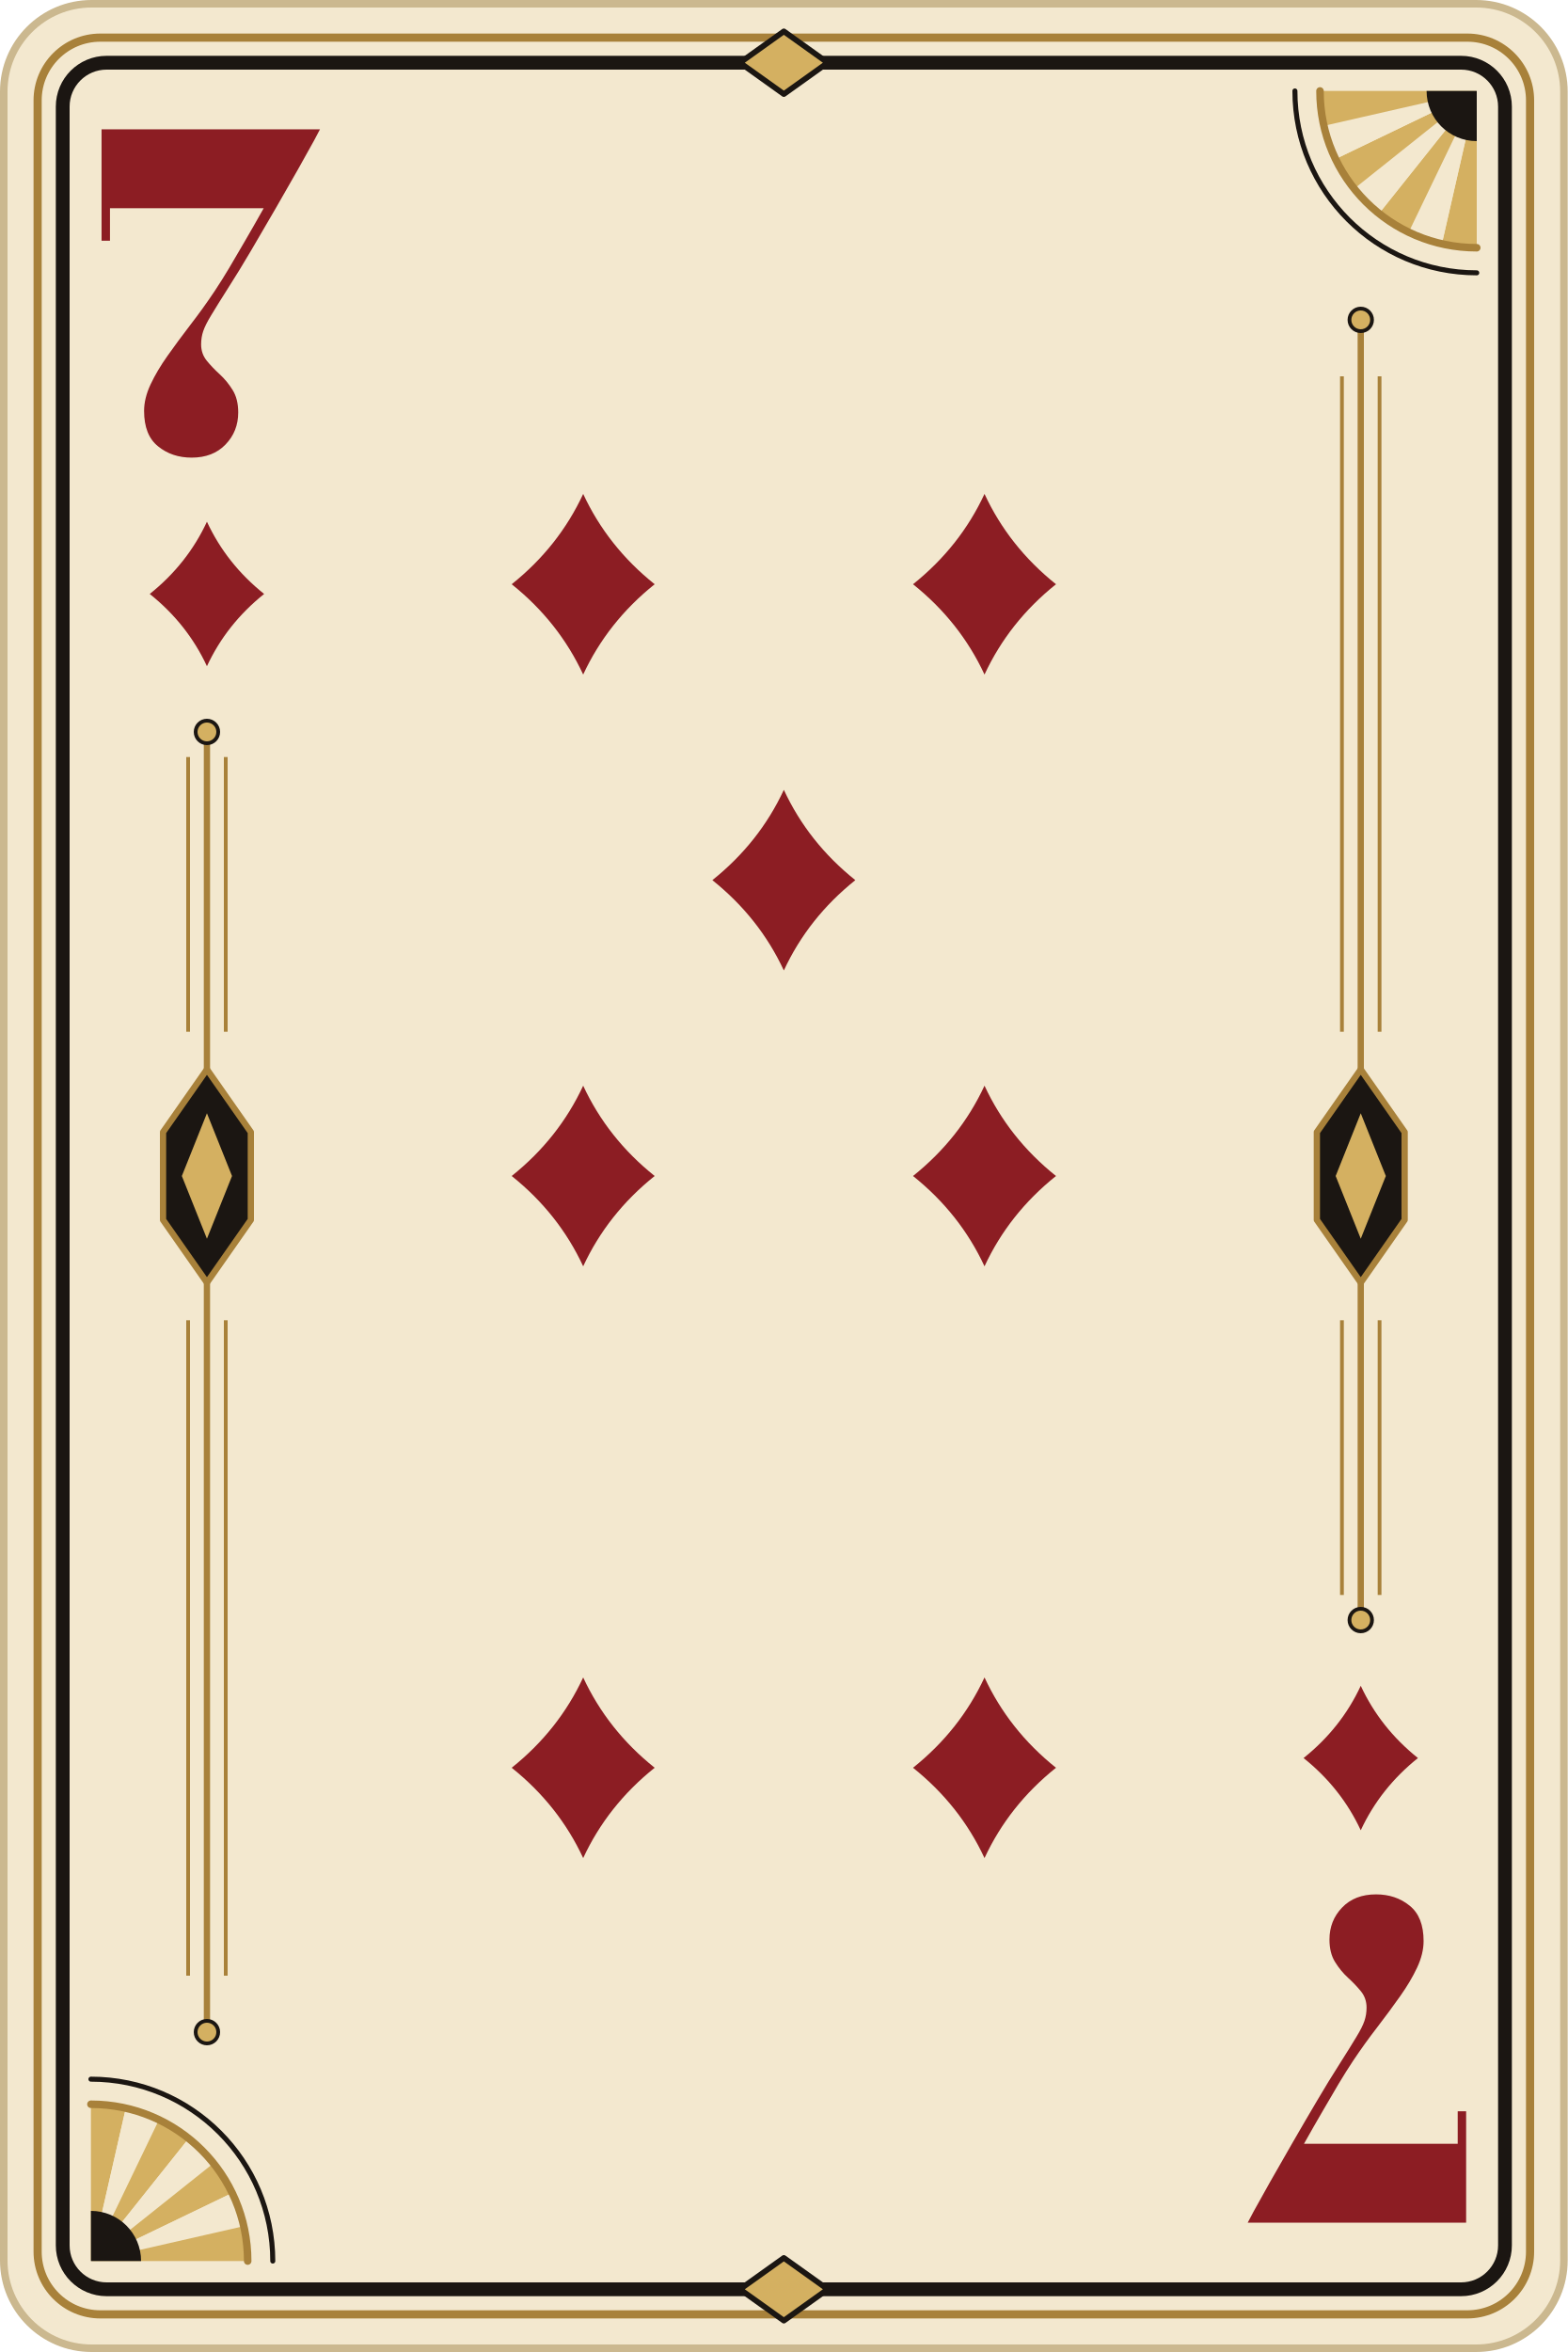
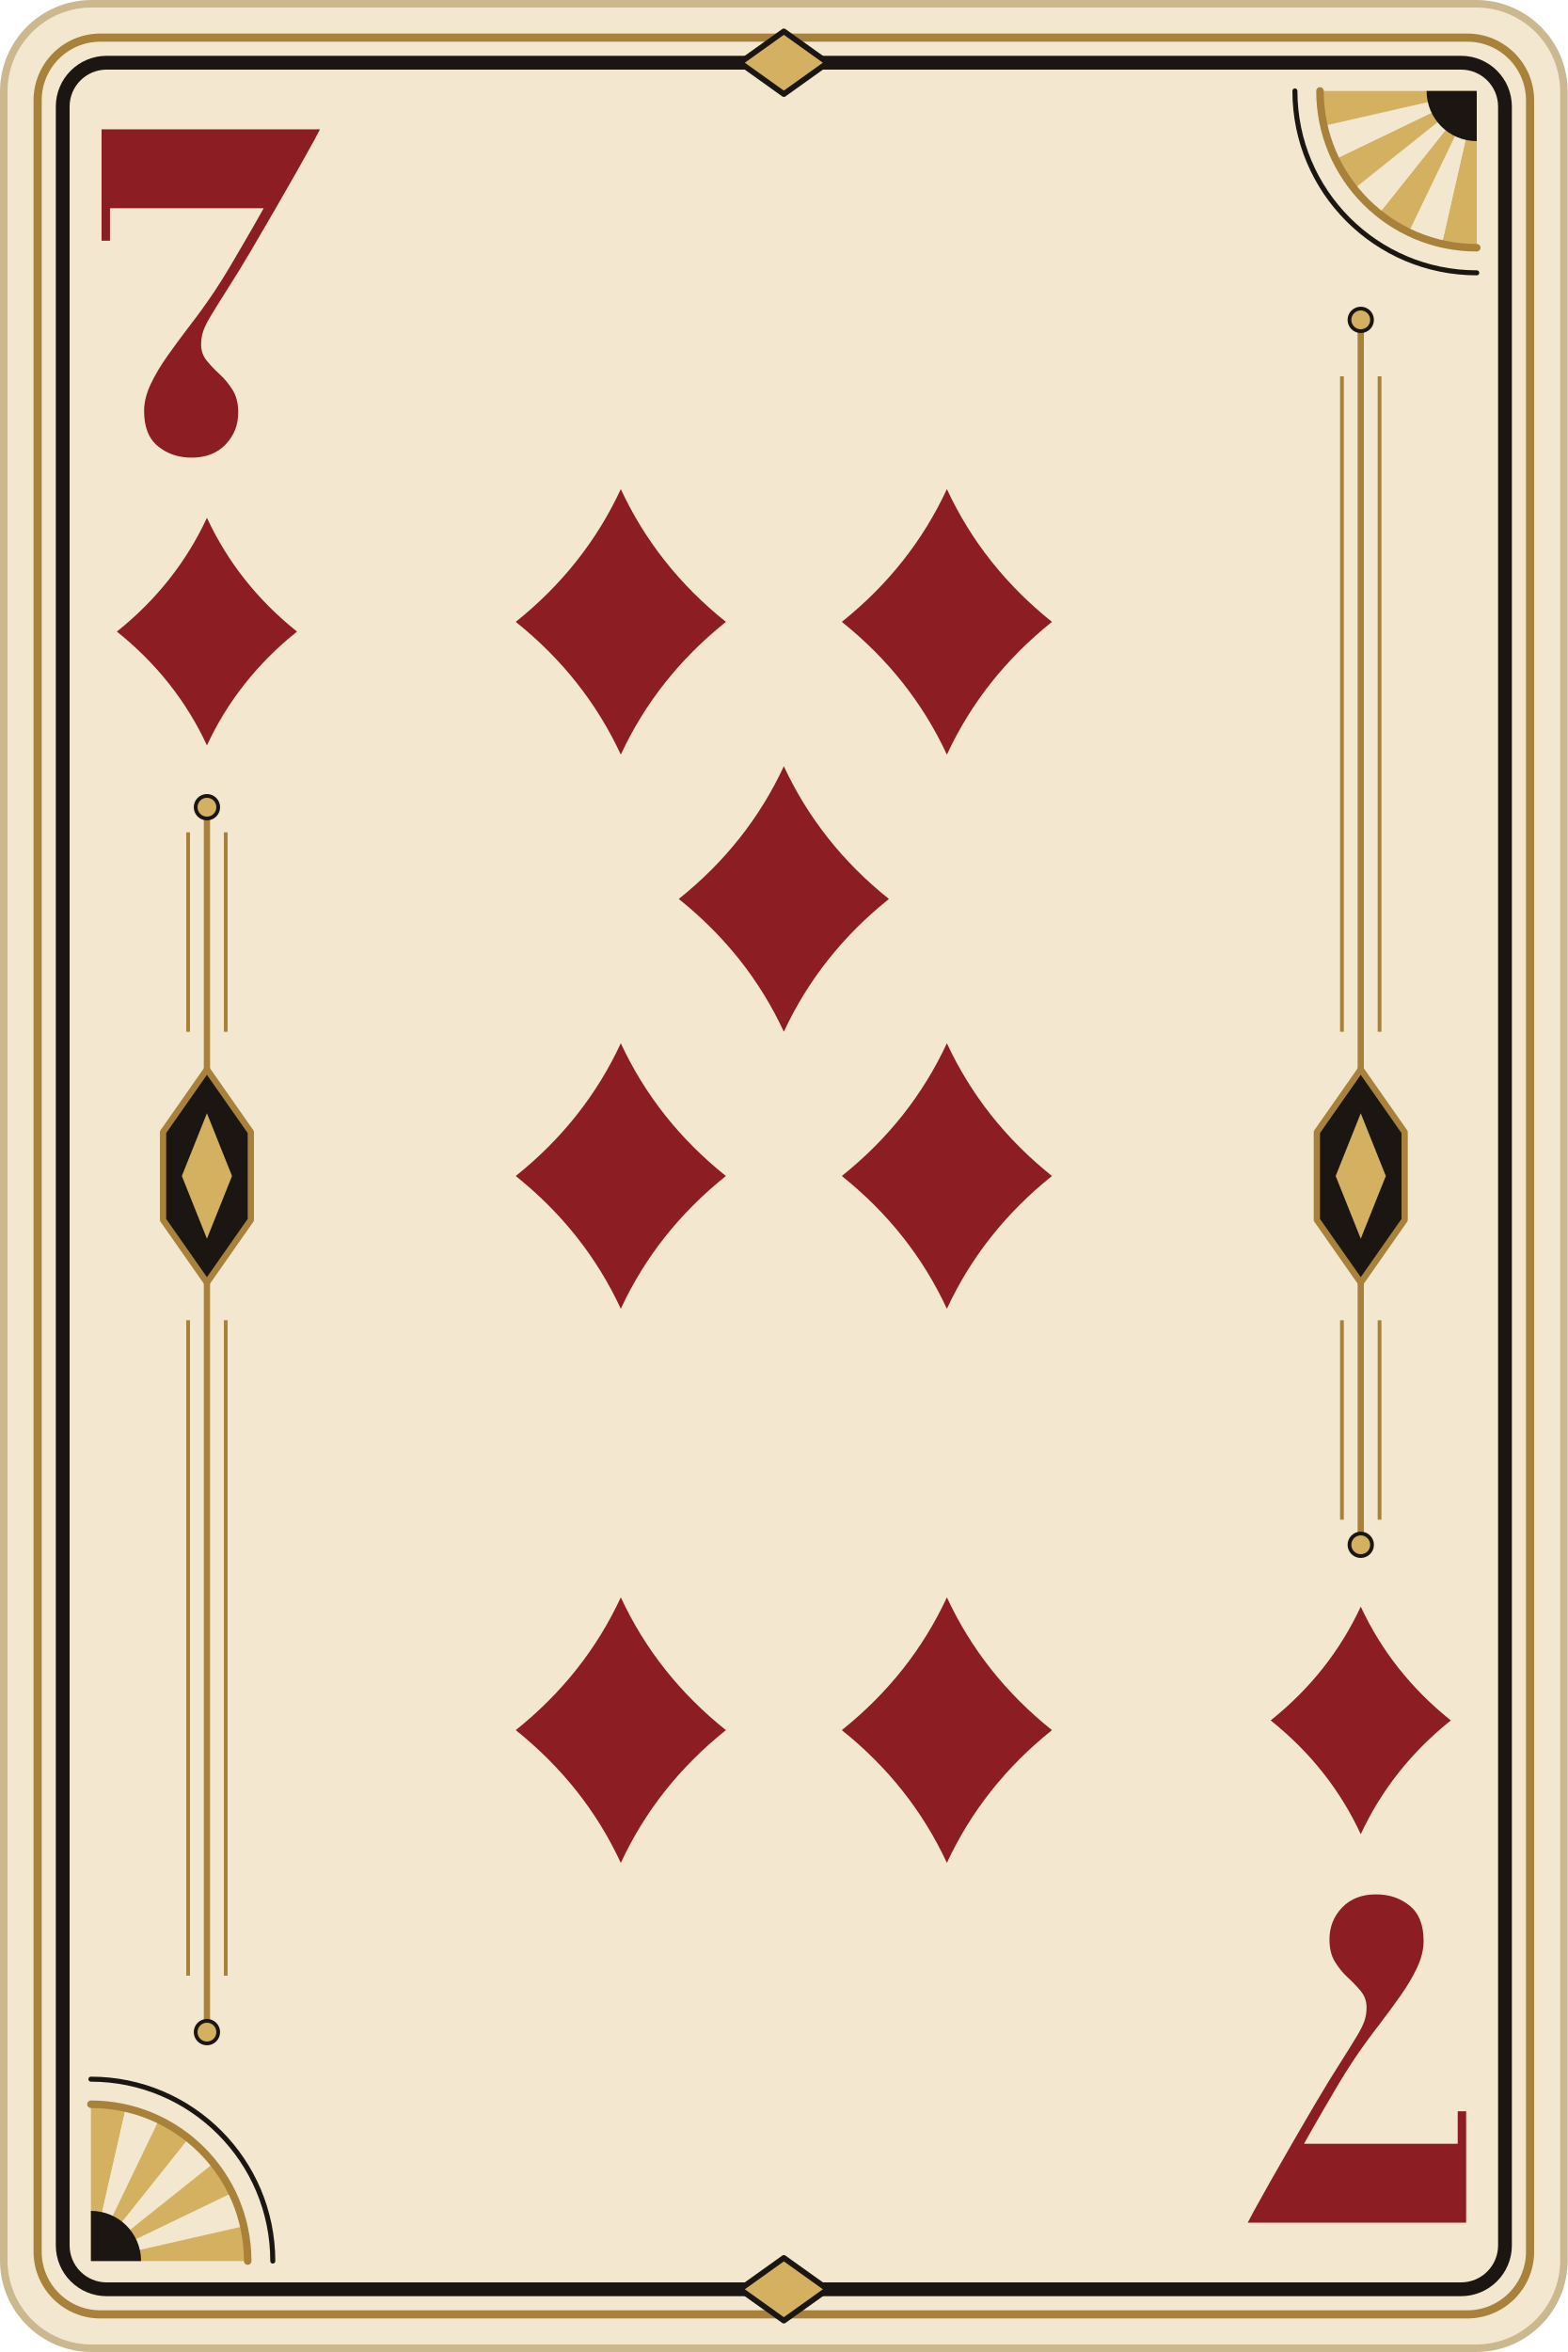
<svg xmlns="http://www.w3.org/2000/svg" viewBox="0 0 250 375" width="300" height="450" role="img" aria-label="7 of diamonds">
  <rect x="0.6" y="0.6" width="248.8" height="373.8" rx="14" fill="#f3e8cf" stroke="#cbb88f" stroke-width="1.2" />
  <rect x="6" y="6" width="238" height="363" rx="10" fill="none" stroke="#a8813a" stroke-width="1.3" />
  <rect x="10" y="10" width="230" height="355" rx="7" fill="none" stroke="#1b1612" stroke-width="2.2" />
  <path d="M125,5 L132,10 L125,15 L118,10 Z" fill="#d4b061" stroke="#1b1612" stroke-width="0.9" stroke-linejoin="round" stroke-linecap="round" />
  <path d="M125,360 L132,365 L125,370 L118,365 Z" fill="#d4b061" stroke="#1b1612" stroke-width="0.9" stroke-linejoin="round" stroke-linecap="round" />
  <g class="rank" transform="translate(33.62 20.62) scale(1.7) translate(-33.62 -20.62)">
    <path d="M31.82 51.41Q29.97 51.41 28.67 50.35Q27.36 49.3 27.36 47.03Q27.36 45.84 27.97 44.54Q28.58 43.24 29.56 41.86Q30.54 40.47 31.7 38.96Q32.87 37.45 33.98 35.79Q34.65 34.78 35.32 33.66Q35.99 32.53 36.79 31.15Q37.59 29.78 38.58 28.02H24.16V31.07H23.37V20.62H43.86Q43.86 20.62 43.31 21.66Q42.75 22.69 41.8 24.37Q40.85 26.05 39.7 28.04Q38.56 30.02 37.39 32Q36.23 33.97 35.24 35.51Q34.2 37.15 33.66 38.05Q33.11 38.95 32.91 39.54Q32.71 40.13 32.71 40.79Q32.71 41.66 33.23 42.31Q33.76 42.96 34.45 43.59Q35.14 44.22 35.66 45.06Q36.19 45.9 36.19 47.17Q36.19 48.95 35 50.18Q33.82 51.41 31.82 51.41Z" fill="#8c1d23" />
  </g>
-   <g transform="translate(33 94.7) scale(0.24) translate(-50 -50)">
+   <g transform="translate(33 100.7) scale(0.378) translate(-50 -50)">
    <path d="M50,2 Q63,30 88,50 Q63,70 50,98 Q37,70 12,50 Q37,30 50,2 Z" fill="#8c1d23" />
  </g>
-   <line x1="33" y1="117.7" x2="33" y2="172.5" stroke="#a8813a" stroke-width="1" />
+   <line x1="33" y1="129.7" x2="33" y2="172.5" stroke="#a8813a" stroke-width="1" />
  <line x1="33" y1="202.5" x2="33" y2="323" stroke="#a8813a" stroke-width="1" />
-   <line x1="30" y1="120.7" x2="30" y2="164.5" stroke="#a8813a" stroke-width="0.6" />
+   <line x1="30" y1="132.7" x2="30" y2="164.5" stroke="#a8813a" stroke-width="0.6" />
  <line x1="30" y1="210.5" x2="30" y2="315" stroke="#a8813a" stroke-width="0.6" />
-   <line x1="36" y1="120.7" x2="36" y2="164.5" stroke="#a8813a" stroke-width="0.6" />
+   <line x1="36" y1="132.7" x2="36" y2="164.5" stroke="#a8813a" stroke-width="0.6" />
  <line x1="36" y1="210.5" x2="36" y2="315" stroke="#a8813a" stroke-width="0.6" />
-   <circle cx="33" cy="116.7" r="1.8" fill="#d4b061" stroke="#1b1612" stroke-width="0.6" stroke-linejoin="round" stroke-linecap="round" />
+   <circle cx="33" cy="128.7" r="1.8" fill="#d4b061" stroke="#1b1612" stroke-width="0.6" stroke-linejoin="round" stroke-linecap="round" />
  <circle cx="33" cy="324" r="1.8" fill="#d4b061" stroke="#1b1612" stroke-width="0.6" stroke-linejoin="round" stroke-linecap="round" />
  <path d="M33,170.5 L40,180.5 L40,194.5 L33,204.5 L26,194.5 L26,180.5 Z" fill="#1b1612" stroke="#a8813a" stroke-width="1" stroke-linejoin="round" stroke-linecap="round" />
  <path d="M33,177.5 L37,187.5 L33,197.5 L29,187.5 Z" fill="#d4b061" />
  <path d="M14.5,360.5 L14.5,335.5 L15.9,335.54 L17.3,335.66 L18.69,335.85 L20.06,336.13 Z" fill="#d4b061" />
  <path d="M14.5,360.5 L20.06,336.13 L21.42,336.48 L22.76,336.9 L24.07,337.4 L25.35,337.98 Z" fill="#f3e8cf" />
  <path d="M14.5,360.5 L25.35,337.98 L26.59,338.62 L27.8,339.33 L28.97,340.11 L30.09,340.95 Z" fill="#d4b061" />
  <path d="M14.5,360.5 L30.09,340.95 L31.16,341.86 L32.18,342.82 L33.14,343.84 L34.05,344.91 Z" fill="#f3e8cf" />
  <path d="M14.5,360.5 L34.05,344.91 L34.89,346.03 L35.67,347.2 L36.38,348.41 L37.02,349.65 Z" fill="#d4b061" />
  <path d="M14.5,360.5 L37.02,349.65 L37.6,350.93 L38.1,352.24 L38.52,353.58 L38.87,354.94 Z" fill="#f3e8cf" />
  <path d="M14.5,360.5 L38.87,354.94 L39.15,356.31 L39.34,357.7 L39.46,359.1 L39.5,360.5 Z" fill="#d4b061" />
  <path d="M14.5,335.5 A25,25 0 0 1 39.5,360.5" fill="none" stroke="#a8813a" stroke-width="1.2" stroke-linejoin="round" stroke-linecap="round" />
  <path d="M14.5,331.5 A29,29 0 0 1 43.5,360.5" fill="none" stroke="#1b1612" stroke-width="0.8" stroke-linejoin="round" stroke-linecap="round" />
  <path d="M14.5,352.5 A8,8 0 0 1 22.5,360.5 L14.5,360.5 Z" fill="#1b1612" />
  <g transform="rotate(180 125 187.5)">
    <g class="rank" transform="translate(33.62 20.62) scale(1.7) translate(-33.62 -20.62)">
      <path d="M31.82 51.41Q29.97 51.41 28.67 50.35Q27.36 49.3 27.36 47.03Q27.36 45.84 27.97 44.54Q28.58 43.24 29.56 41.86Q30.54 40.47 31.7 38.96Q32.87 37.45 33.98 35.79Q34.65 34.78 35.32 33.66Q35.99 32.53 36.79 31.15Q37.59 29.78 38.58 28.02H24.16V31.07H23.37V20.62H43.86Q43.86 20.62 43.31 21.66Q42.75 22.69 41.8 24.37Q40.85 26.05 39.7 28.04Q38.56 30.02 37.39 32Q36.23 33.97 35.24 35.51Q34.2 37.15 33.66 38.05Q33.11 38.95 32.91 39.54Q32.71 40.13 32.71 40.79Q32.71 41.66 33.23 42.31Q33.76 42.96 34.45 43.59Q35.14 44.22 35.66 45.06Q36.19 45.9 36.19 47.17Q36.19 48.95 35 50.18Q33.82 51.41 31.82 51.41Z" fill="#8c1d23" />
    </g>
-     <g transform="translate(33 94.7) scale(0.24) translate(-50 -50)">
+     <g transform="translate(33 100.7) scale(0.378) translate(-50 -50)">
      <path d="M50,2 Q63,30 88,50 Q63,70 50,98 Q37,70 12,50 Q37,30 50,2 Z" fill="#8c1d23" />
    </g>
-     <line x1="33" y1="117.7" x2="33" y2="172.5" stroke="#a8813a" stroke-width="1" />
+     <line x1="33" y1="129.7" x2="33" y2="172.5" stroke="#a8813a" stroke-width="1" />
    <line x1="33" y1="202.5" x2="33" y2="323" stroke="#a8813a" stroke-width="1" />
-     <line x1="30" y1="120.7" x2="30" y2="164.5" stroke="#a8813a" stroke-width="0.6" />
+     <line x1="30" y1="132.7" x2="30" y2="164.5" stroke="#a8813a" stroke-width="0.6" />
    <line x1="30" y1="210.5" x2="30" y2="315" stroke="#a8813a" stroke-width="0.6" />
-     <line x1="36" y1="120.7" x2="36" y2="164.5" stroke="#a8813a" stroke-width="0.6" />
+     <line x1="36" y1="132.7" x2="36" y2="164.5" stroke="#a8813a" stroke-width="0.6" />
    <line x1="36" y1="210.5" x2="36" y2="315" stroke="#a8813a" stroke-width="0.6" />
-     <circle cx="33" cy="116.7" r="1.8" fill="#d4b061" stroke="#1b1612" stroke-width="0.6" stroke-linejoin="round" stroke-linecap="round" />
+     <circle cx="33" cy="128.7" r="1.8" fill="#d4b061" stroke="#1b1612" stroke-width="0.6" stroke-linejoin="round" stroke-linecap="round" />
    <circle cx="33" cy="324" r="1.8" fill="#d4b061" stroke="#1b1612" stroke-width="0.6" stroke-linejoin="round" stroke-linecap="round" />
    <path d="M33,170.5 L40,180.5 L40,194.5 L33,204.5 L26,194.5 L26,180.5 Z" fill="#1b1612" stroke="#a8813a" stroke-width="1" stroke-linejoin="round" stroke-linecap="round" />
    <path d="M33,177.5 L37,187.5 L33,197.5 L29,187.5 Z" fill="#d4b061" />
    <path d="M14.5,360.5 L14.5,335.5 L15.9,335.54 L17.3,335.66 L18.69,335.85 L20.06,336.13 Z" fill="#d4b061" />
    <path d="M14.5,360.5 L20.06,336.13 L21.42,336.48 L22.76,336.9 L24.07,337.4 L25.35,337.98 Z" fill="#f3e8cf" />
    <path d="M14.5,360.5 L25.35,337.98 L26.59,338.62 L27.8,339.33 L28.97,340.11 L30.09,340.95 Z" fill="#d4b061" />
    <path d="M14.5,360.5 L30.09,340.95 L31.16,341.86 L32.18,342.82 L33.14,343.84 L34.05,344.91 Z" fill="#f3e8cf" />
    <path d="M14.5,360.5 L34.05,344.91 L34.89,346.03 L35.67,347.2 L36.38,348.41 L37.02,349.65 Z" fill="#d4b061" />
    <path d="M14.5,360.5 L37.02,349.65 L37.6,350.93 L38.1,352.24 L38.52,353.58 L38.87,354.94 Z" fill="#f3e8cf" />
    <path d="M14.5,360.5 L38.87,354.94 L39.15,356.31 L39.34,357.7 L39.46,359.1 L39.5,360.5 Z" fill="#d4b061" />
    <path d="M14.5,335.5 A25,25 0 0 1 39.5,360.5" fill="none" stroke="#a8813a" stroke-width="1.2" stroke-linejoin="round" stroke-linecap="round" />
    <path d="M14.5,331.5 A29,29 0 0 1 43.5,360.5" fill="none" stroke="#1b1612" stroke-width="0.8" stroke-linejoin="round" stroke-linecap="round" />
    <path d="M14.5,352.5 A8,8 0 0 1 22.5,360.5 L14.5,360.5 Z" fill="#1b1612" />
  </g>
  <g transform="translate(0 12.5)">
-     <g transform="translate(93 80.65) scale(0.3) translate(-50 -50)">
+     <g transform="translate(99.00 86.65) scale(0.441) translate(-50 -50)">
      <path d="M50,2 Q63,30 88,50 Q63,70 50,98 Q37,70 12,50 Q37,30 50,2 Z" fill="#8c1d23" />
    </g>
-     <g transform="translate(93 175) scale(0.3) translate(-50 -50)">
+     <g transform="translate(99.00 175.00) scale(0.441) translate(-50 -50)">
      <path d="M50,2 Q63,30 88,50 Q63,70 50,98 Q37,70 12,50 Q37,30 50,2 Z" fill="#8c1d23" />
    </g>
-     <g transform="translate(93 269.35) rotate(180) scale(0.3) translate(-50 -50)">
+     <g transform="translate(99.00 263.35) rotate(180) scale(0.441) translate(-50 -50)">
      <path d="M50,2 Q63,30 88,50 Q63,70 50,98 Q37,70 12,50 Q37,30 50,2 Z" fill="#8c1d23" />
    </g>
-     <g transform="translate(157 80.65) scale(0.3) translate(-50 -50)">
+     <g transform="translate(151.00 86.65) scale(0.441) translate(-50 -50)">
      <path d="M50,2 Q63,30 88,50 Q63,70 50,98 Q37,70 12,50 Q37,30 50,2 Z" fill="#8c1d23" />
    </g>
-     <g transform="translate(157 175) scale(0.3) translate(-50 -50)">
+     <g transform="translate(151.00 175.00) scale(0.441) translate(-50 -50)">
      <path d="M50,2 Q63,30 88,50 Q63,70 50,98 Q37,70 12,50 Q37,30 50,2 Z" fill="#8c1d23" />
    </g>
-     <g transform="translate(157 269.35) rotate(180) scale(0.3) translate(-50 -50)">
+     <g transform="translate(151.00 263.35) rotate(180) scale(0.441) translate(-50 -50)">
      <path d="M50,2 Q63,30 88,50 Q63,70 50,98 Q37,70 12,50 Q37,30 50,2 Z" fill="#8c1d23" />
    </g>
-     <g transform="translate(125 127.83) scale(0.3) translate(-50 -50)">
+     <g transform="translate(125.00 130.83) scale(0.441) translate(-50 -50)">
      <path d="M50,2 Q63,30 88,50 Q63,70 50,98 Q37,70 12,50 Q37,30 50,2 Z" fill="#8c1d23" />
    </g>
  </g>
</svg>
